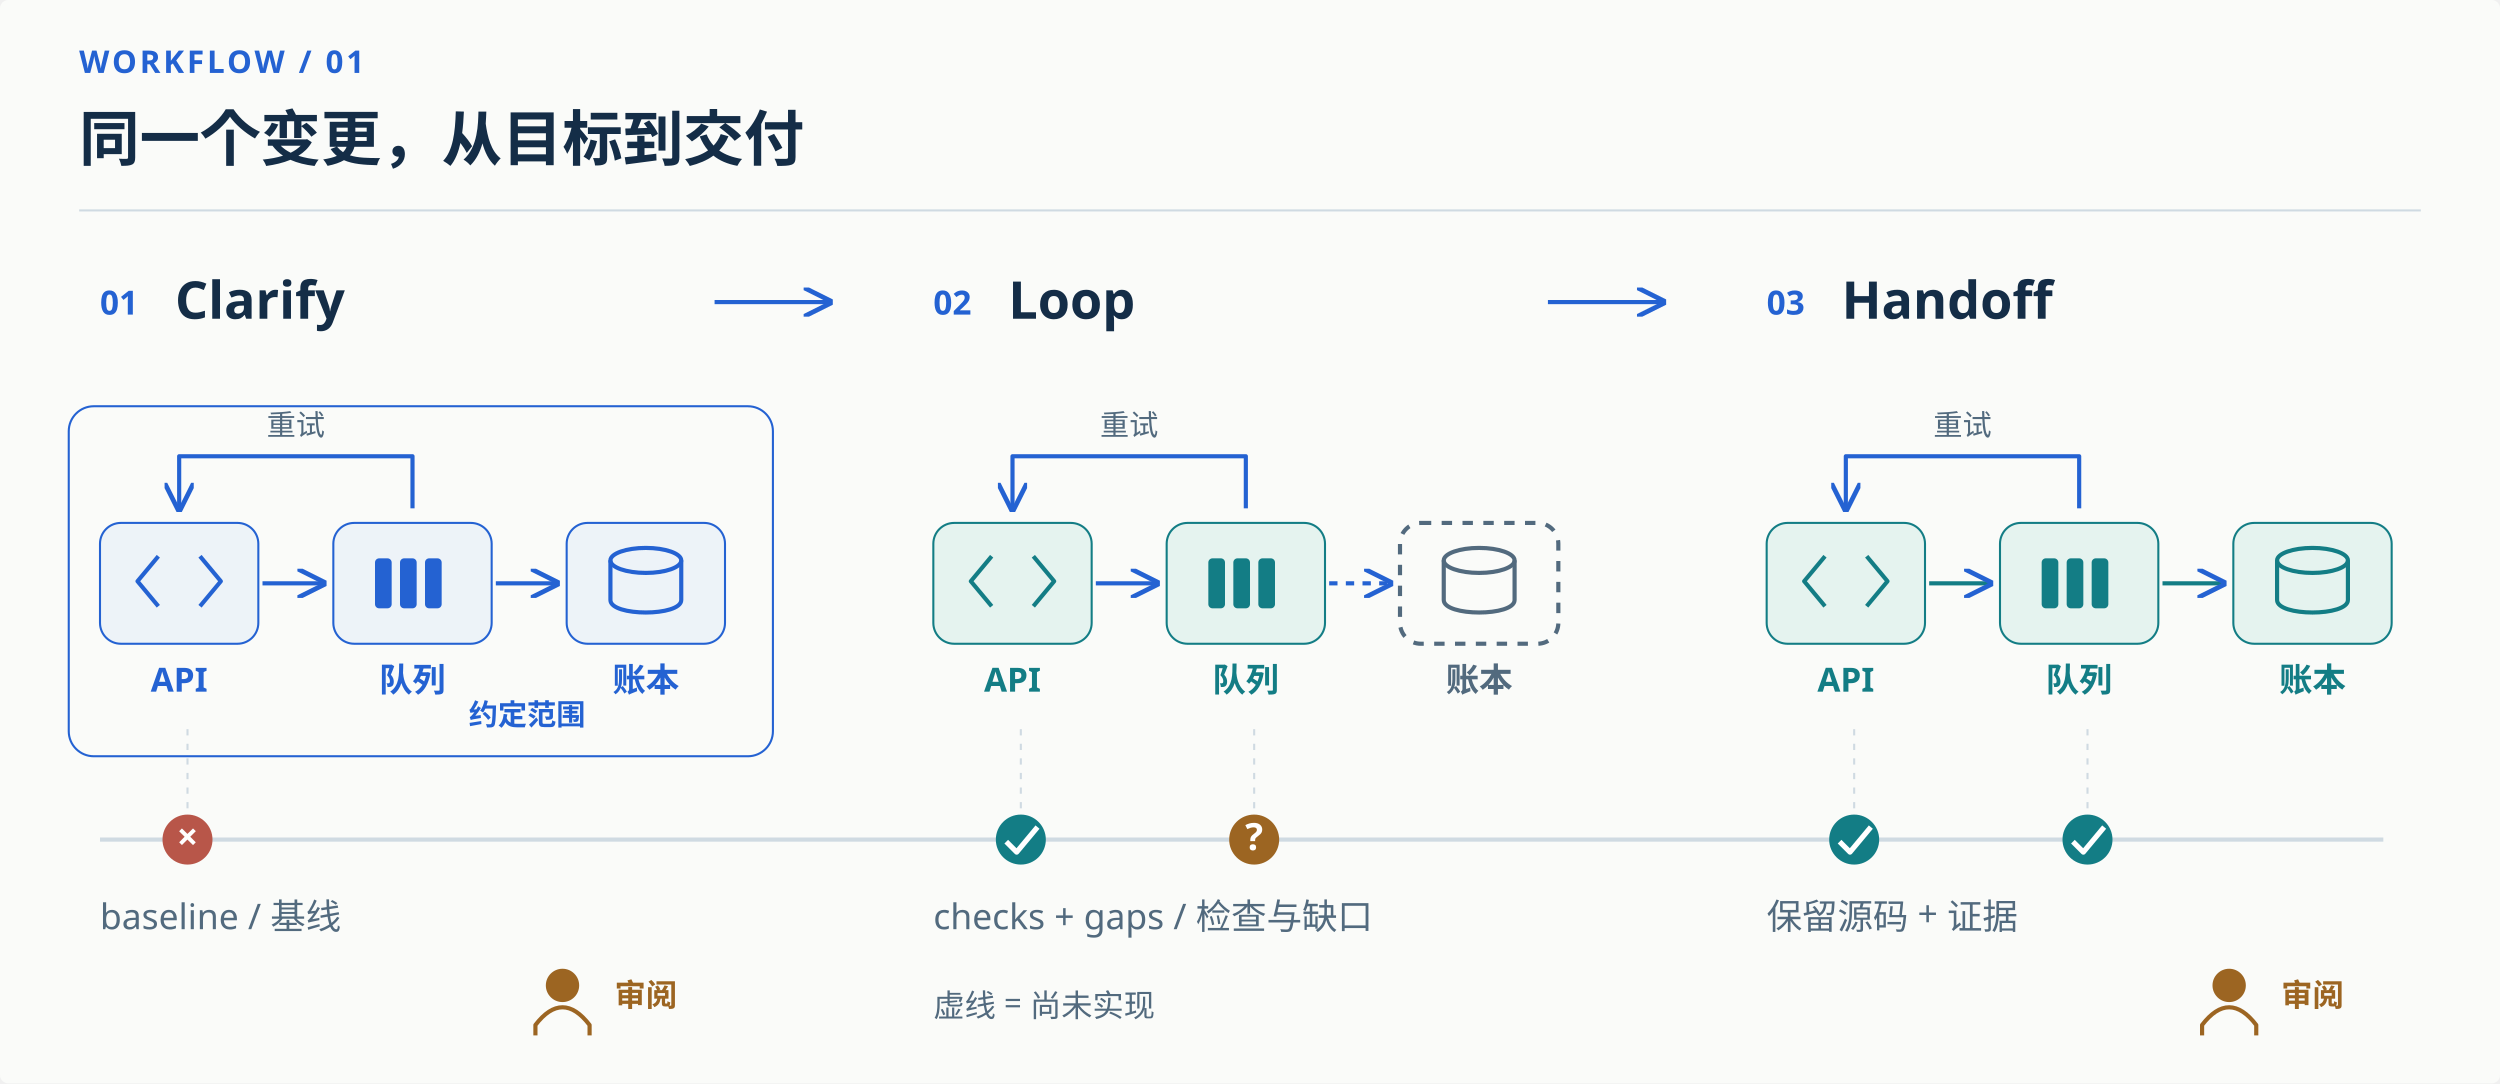
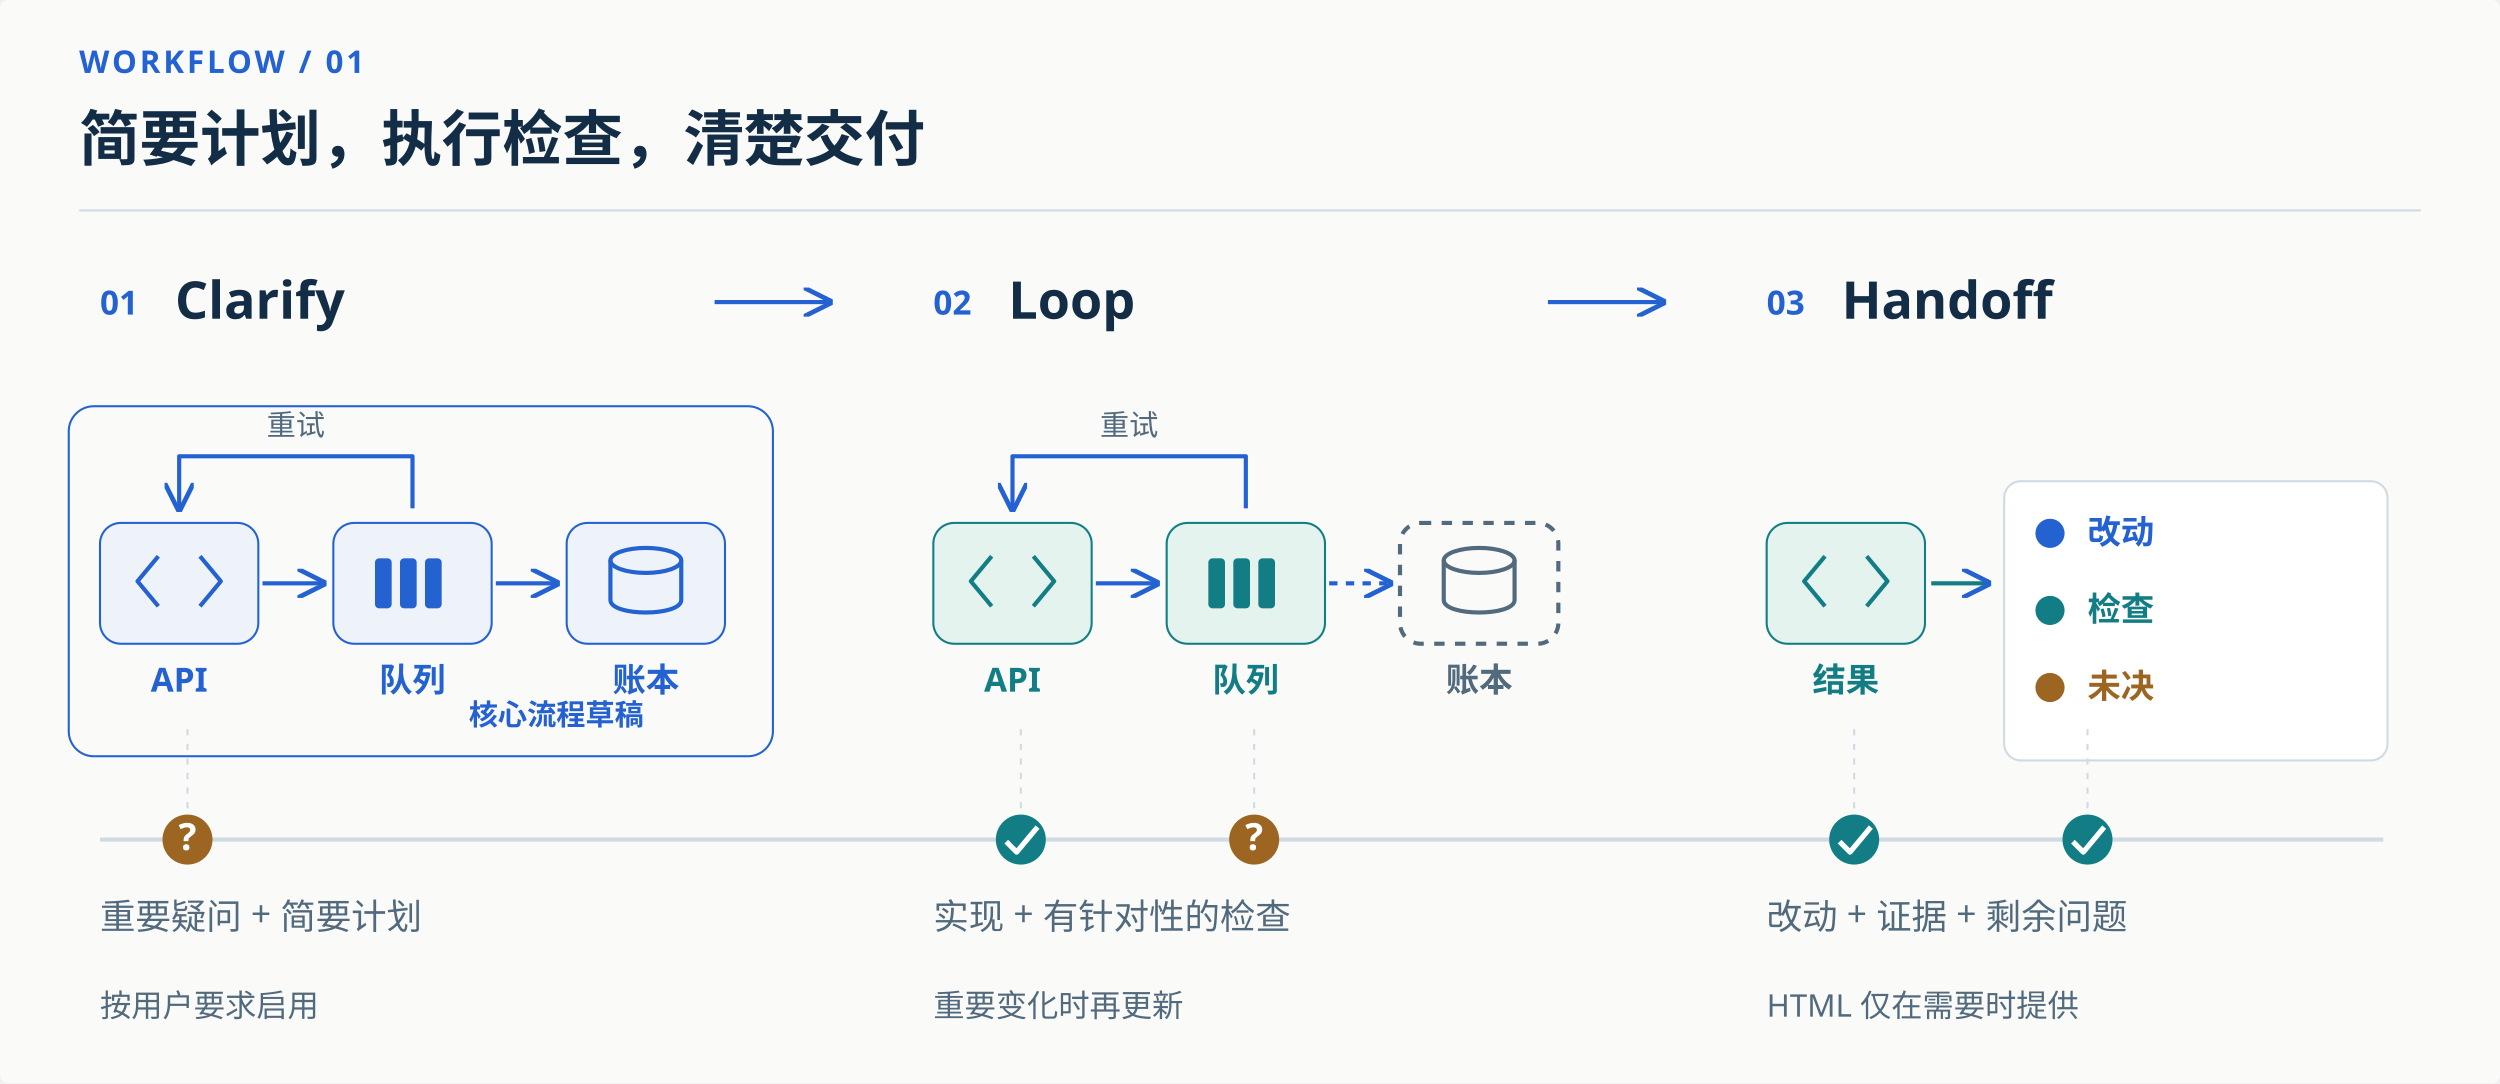
<svg xmlns="http://www.w3.org/2000/svg" width="1200" height="520" viewBox="0 0 1200 520" role="img" aria-labelledby="title desc">
  <defs>
    <marker id="arrow" viewBox="0 0 8 8" refX="7" refY="4" markerWidth="7" markerHeight="7" orient="auto-start-reverse">
      <path d="M0 0 8 4 0 8" fill="none" stroke="#2462d2" stroke-width="1.3" />
    </marker>
    <pattern id="grid" width="24" height="24" patternUnits="userSpaceOnUse">
      <path d="M24 0H0V24" fill="none" stroke="#dce6ed" stroke-width="0.7" />
    </pattern>
  </defs>
  <rect width="1200" height="520" rx="4" fill="#fafbf9" />
  <text x="38" y="35" fill="#2462d2" font-family="-apple-system, BlinkMacSystemFont, 'Segoe UI', 'Noto Sans', Helvetica, Arial, 'PingFang SC', 'Microsoft YaHei', sans-serif" font-size="15" font-weight="650" text-anchor="start" letter-spacing="1.4">WORKFLOW / 01</text>
-   <text x="38" y="77" fill="#142d47" font-family="-apple-system, BlinkMacSystemFont, 'Segoe UI', 'Noto Sans', Helvetica, Arial, 'PingFang SC', 'Microsoft YaHei', sans-serif" font-size="29" font-weight="650" text-anchor="start">同一个变更，从目标到交付</text>
+   <text x="38" y="77" fill="#142d47" font-family="-apple-system, BlinkMacSystemFont, 'Segoe UI', 'Noto Sans', Helvetica, Arial, 'PingFang SC', 'Microsoft YaHei', sans-serif" font-size="29" font-weight="650" text-anchor="start">简要计划，执行检查，清楚交付</text>
  <path d="M38 101L1162 101" fill="none" stroke="#cfdae2" stroke-width="1" />
  <text x="48" y="151" fill="#2462d2" font-family="-apple-system, BlinkMacSystemFont, 'Segoe UI', 'Noto Sans', Helvetica, Arial, 'PingFang SC', 'Microsoft YaHei', sans-serif" font-size="16" font-weight="650" text-anchor="start">01</text>
  <text x="84" y="153" fill="#142d47" font-family="-apple-system, BlinkMacSystemFont, 'Segoe UI', 'Noto Sans', Helvetica, Arial, 'PingFang SC', 'Microsoft YaHei', sans-serif" font-size="25" font-weight="650" text-anchor="start">Clarify</text>
  <path d="M343 145L398 145" fill="none" stroke="#2462d2" stroke-width="2" marker-end="url(#arrow)" />
  <text x="448" y="151" fill="#2462d2" font-family="-apple-system, BlinkMacSystemFont, 'Segoe UI', 'Noto Sans', Helvetica, Arial, 'PingFang SC', 'Microsoft YaHei', sans-serif" font-size="16" font-weight="650" text-anchor="start">02</text>
  <text x="484" y="153" fill="#142d47" font-family="-apple-system, BlinkMacSystemFont, 'Segoe UI', 'Noto Sans', Helvetica, Arial, 'PingFang SC', 'Microsoft YaHei', sans-serif" font-size="25" font-weight="650" text-anchor="start">Loop</text>
  <path d="M743 145L798 145" fill="none" stroke="#2462d2" stroke-width="2" marker-end="url(#arrow)" />
  <text x="848" y="151" fill="#2462d2" font-family="-apple-system, BlinkMacSystemFont, 'Segoe UI', 'Noto Sans', Helvetica, Arial, 'PingFang SC', 'Microsoft YaHei', sans-serif" font-size="16" font-weight="650" text-anchor="start">03</text>
  <text x="884" y="153" fill="#142d47" font-family="-apple-system, BlinkMacSystemFont, 'Segoe UI', 'Noto Sans', Helvetica, Arial, 'PingFang SC', 'Microsoft YaHei', sans-serif" font-size="25" font-weight="650" text-anchor="start">Handoff</text>
  <rect x="48" y="251" width="76" height="58" rx="10" fill="#edf3f8" stroke="#2462d2" />
  <path d="M76 267l-10 12 10 12M96 267l10 12 -10 12" fill="none" stroke="#2462d2" stroke-width="2" stroke-linejoin="round" />
  <text x="86" y="332" fill="#2462d2" font-family="-apple-system, BlinkMacSystemFont, 'Segoe UI', 'Noto Sans', Helvetica, Arial, 'PingFang SC', 'Microsoft YaHei', sans-serif" font-size="16" font-weight="550" text-anchor="middle">API</text>
  <path d="M126 280L155 280" fill="none" stroke="#2462d2" stroke-width="2" marker-end="url(#arrow)" />
  <rect x="160" y="251" width="76" height="58" rx="10" fill="#edf3f8" stroke="#2462d2" />
  <rect x="180" y="268" width="8" height="24" rx="2" fill="#2462d2" />
  <rect x="192" y="268" width="8" height="24" rx="2" fill="#2462d2" />
  <rect x="204" y="268" width="8" height="24" rx="2" fill="#2462d2" />
  <text x="198" y="332" fill="#2462d2" font-family="-apple-system, BlinkMacSystemFont, 'Segoe UI', 'Noto Sans', Helvetica, Arial, 'PingFang SC', 'Microsoft YaHei', sans-serif" font-size="16" font-weight="550" text-anchor="middle">队列</text>
  <path d="M238 280L267 280" fill="none" stroke="#2462d2" stroke-width="2" marker-end="url(#arrow)" />
  <rect x="272" y="251" width="76" height="58" rx="10" fill="#edf3f8" stroke="#2462d2" />
  <ellipse cx="310" cy="269" rx="17" ry="6" fill="none" stroke="#2462d2" stroke-width="2" />
  <path d="M293 269v19c0 8 34 8 34 0V269" fill="none" stroke="#2462d2" stroke-width="2" stroke-linejoin="round" />
  <text x="310" y="332" fill="#2462d2" font-family="-apple-system, BlinkMacSystemFont, 'Segoe UI', 'Noto Sans', Helvetica, Arial, 'PingFang SC', 'Microsoft YaHei', sans-serif" font-size="16" font-weight="550" text-anchor="middle">账本</text>
  <path d="M198 244v-25H86v25" fill="none" stroke="#2462d2" stroke-width="2" stroke-linejoin="round" marker-end="url(#arrow)" />
  <text x="142" y="209" fill="#526a7e" font-family="-apple-system, BlinkMacSystemFont, 'Segoe UI', 'Noto Sans', Helvetica, Arial, 'PingFang SC', 'Microsoft YaHei', sans-serif" font-size="14" font-weight="400" text-anchor="middle">重试</text>
  <rect x="448" y="251" width="76" height="58" rx="10" fill="#e5f3ef" stroke="#137d85" />
  <path d="M476 267l-10 12 10 12M496 267l10 12 -10 12" fill="none" stroke="#137d85" stroke-width="2" stroke-linejoin="round" />
  <text x="486" y="332" fill="#137d85" font-family="-apple-system, BlinkMacSystemFont, 'Segoe UI', 'Noto Sans', Helvetica, Arial, 'PingFang SC', 'Microsoft YaHei', sans-serif" font-size="16" font-weight="550" text-anchor="middle">API</text>
  <path d="M526 280L555 280" fill="none" stroke="#2462d2" stroke-width="2" marker-end="url(#arrow)" />
  <rect x="560" y="251" width="76" height="58" rx="10" fill="#e5f3ef" stroke="#137d85" />
  <rect x="580" y="268" width="8" height="24" rx="2" fill="#137d85" />
  <rect x="592" y="268" width="8" height="24" rx="2" fill="#137d85" />
  <rect x="604" y="268" width="8" height="24" rx="2" fill="#137d85" />
  <text x="598" y="332" fill="#137d85" font-family="-apple-system, BlinkMacSystemFont, 'Segoe UI', 'Noto Sans', Helvetica, Arial, 'PingFang SC', 'Microsoft YaHei', sans-serif" font-size="16" font-weight="550" text-anchor="middle">队列</text>
  <path d="M638 280L667 280" fill="none" stroke="#2462d2" stroke-width="2" stroke-dasharray="4 4" marker-end="url(#arrow)" />
  <rect x="672" y="251" width="76" height="58" rx="10" fill="#fafbf9" stroke="#526a7e" stroke-width="2" stroke-dasharray="5 5" />
  <ellipse cx="710" cy="269" rx="17" ry="6" fill="none" stroke="#526a7e" stroke-width="2" />
  <path d="M693 269v19c0 8 34 8 34 0V269" fill="none" stroke="#526a7e" stroke-width="2" stroke-linejoin="round" />
  <text x="710" y="332" fill="#526a7e" font-family="-apple-system, BlinkMacSystemFont, 'Segoe UI', 'Noto Sans', Helvetica, Arial, 'PingFang SC', 'Microsoft YaHei', sans-serif" font-size="16" font-weight="550" text-anchor="middle">账本</text>
  <path d="M598 244v-25H486v25" fill="none" stroke="#2462d2" stroke-width="2" stroke-linejoin="round" marker-end="url(#arrow)" />
  <text x="542" y="209" fill="#526a7e" font-family="-apple-system, BlinkMacSystemFont, 'Segoe UI', 'Noto Sans', Helvetica, Arial, 'PingFang SC', 'Microsoft YaHei', sans-serif" font-size="14" font-weight="400" text-anchor="middle">重试</text>
  <rect x="848" y="251" width="76" height="58" rx="10" fill="#e5f3ef" stroke="#137d85" />
  <path d="M876 267l-10 12 10 12M896 267l10 12 -10 12" fill="none" stroke="#137d85" stroke-width="2" stroke-linejoin="round" />
-   <text x="886" y="332" fill="#137d85" font-family="-apple-system, BlinkMacSystemFont, 'Segoe UI', 'Noto Sans', Helvetica, Arial, 'PingFang SC', 'Microsoft YaHei', sans-serif" font-size="16" font-weight="550" text-anchor="middle">API</text>
-   <path d="M926 280L955 280" fill="none" stroke="#137d85" stroke-width="2" marker-end="url(#arrow)" />
-   <rect x="960" y="251" width="76" height="58" rx="10" fill="#e5f3ef" stroke="#137d85" />
-   <rect x="980" y="268" width="8" height="24" rx="2" fill="#137d85" />
-   <rect x="992" y="268" width="8" height="24" rx="2" fill="#137d85" />
-   <rect x="1004" y="268" width="8" height="24" rx="2" fill="#137d85" />
-   <text x="998" y="332" fill="#137d85" font-family="-apple-system, BlinkMacSystemFont, 'Segoe UI', 'Noto Sans', Helvetica, Arial, 'PingFang SC', 'Microsoft YaHei', sans-serif" font-size="16" font-weight="550" text-anchor="middle">队列</text>
-   <path d="M1038 280L1067 280" fill="none" stroke="#137d85" stroke-width="2" marker-end="url(#arrow)" />
-   <rect x="1072" y="251" width="76" height="58" rx="10" fill="#e5f3ef" stroke="#137d85" />
-   <ellipse cx="1110" cy="269" rx="17" ry="6" fill="none" stroke="#137d85" stroke-width="2" />
-   <path d="M1093 269v19c0 8 34 8 34 0V269" fill="none" stroke="#137d85" stroke-width="2" stroke-linejoin="round" />
-   <text x="1110" y="332" fill="#137d85" font-family="-apple-system, BlinkMacSystemFont, 'Segoe UI', 'Noto Sans', Helvetica, Arial, 'PingFang SC', 'Microsoft YaHei', sans-serif" font-size="16" font-weight="550" text-anchor="middle">账本</text>
-   <path d="M998 244v-25H886v25" fill="none" stroke="#2462d2" stroke-width="2" stroke-linejoin="round" marker-end="url(#arrow)" />
-   <text x="942" y="209" fill="#526a7e" font-family="-apple-system, BlinkMacSystemFont, 'Segoe UI', 'Noto Sans', Helvetica, Arial, 'PingFang SC', 'Microsoft YaHei', sans-serif" font-size="14" font-weight="400" text-anchor="middle">重试</text>
+   <text x="886" y="332" fill="#137d85" font-family="-apple-system, BlinkMacSystemFont, 'Segoe UI', 'Noto Sans', Helvetica, Arial, 'PingFang SC', 'Microsoft YaHei', sans-serif" font-size="16" font-weight="550" text-anchor="middle">结果</text>
+   <path d="M927 280L954 280" fill="none" stroke="#137d85" stroke-width="2" marker-end="url(#arrow)" />
+   <rect x="962" y="231" width="184" height="134" rx="8" fill="white" stroke="#cfdae2" />
+   <circle cx="984" cy="256" r="7" fill="#2462d2" />
+   <text x="1002" y="261" fill="#2462d2" font-family="-apple-system, BlinkMacSystemFont, 'Segoe UI', 'Noto Sans', Helvetica, Arial, 'PingFang SC', 'Microsoft YaHei', sans-serif" font-size="16" font-weight="550" text-anchor="start">改动</text>
+   <circle cx="984" cy="293" r="7" fill="#137d85" />
+   <text x="1002" y="298" fill="#137d85" font-family="-apple-system, BlinkMacSystemFont, 'Segoe UI', 'Noto Sans', Helvetica, Arial, 'PingFang SC', 'Microsoft YaHei', sans-serif" font-size="16" font-weight="550" text-anchor="start">检查</text>
+   <circle cx="984" cy="330" r="7" fill="#9c6522" />
+   <text x="1002" y="335" fill="#9c6522" font-family="-apple-system, BlinkMacSystemFont, 'Segoe UI', 'Noto Sans', Helvetica, Arial, 'PingFang SC', 'Microsoft YaHei', sans-serif" font-size="16" font-weight="550" text-anchor="start">未决</text>
  <rect x="33" y="195" width="338" height="168" rx="12" fill="none" stroke="#2462d2" />
-   <text x="225" y="348" fill="#2462d2" font-family="-apple-system, BlinkMacSystemFont, 'Segoe UI', 'Noto Sans', Helvetica, Arial, 'PingFang SC', 'Microsoft YaHei', sans-serif" font-size="14" font-weight="550" text-anchor="start">约定范围</text>
+   <text x="225" y="348" fill="#2462d2" font-family="-apple-system, BlinkMacSystemFont, 'Segoe UI', 'Noto Sans', Helvetica, Arial, 'PingFang SC', 'Microsoft YaHei', sans-serif" font-size="14" font-weight="550" text-anchor="start">核心流程草稿</text>
  <path d="M48 403L1144 403" fill="none" stroke="#cfdae2" stroke-width="2" />
  <path d="M90 350L90 390" fill="none" stroke="#cfdae2" stroke-width="1" stroke-dasharray="3 4" />
-   <circle cx="90" cy="403" r="12" fill="#b85649" />
-   <text x="90" y="408" fill="white" font-family="-apple-system, BlinkMacSystemFont, 'Segoe UI', 'Noto Sans', Helvetica, Arial, 'PingFang SC', 'Microsoft YaHei', sans-serif" font-size="18" font-weight="650" text-anchor="middle">×</text>
+   <circle cx="90" cy="403" r="12" fill="#9c6522" />
+   <text x="90" y="408" fill="white" font-family="-apple-system, BlinkMacSystemFont, 'Segoe UI', 'Noto Sans', Helvetica, Arial, 'PingFang SC', 'Microsoft YaHei', sans-serif" font-size="18" font-weight="650" text-anchor="middle">?</text>
  <path d="M490 350L490 390" fill="none" stroke="#cfdae2" stroke-width="1" stroke-dasharray="3 4" />
  <circle cx="490" cy="403" r="12" fill="#137d85" />
  <path d="M483 404l5 5 10 -12" fill="none" stroke="white" stroke-width="2.5" stroke-linejoin="round" />
  <path d="M602 350L602 390" fill="none" stroke="#cfdae2" stroke-width="1" stroke-dasharray="3 4" />
  <circle cx="602" cy="403" r="12" fill="#9c6522" />
  <text x="602" y="408" fill="white" font-family="-apple-system, BlinkMacSystemFont, 'Segoe UI', 'Noto Sans', Helvetica, Arial, 'PingFang SC', 'Microsoft YaHei', sans-serif" font-size="18" font-weight="650" text-anchor="middle">?</text>
  <path d="M890 350L890 390" fill="none" stroke="#cfdae2" stroke-width="1" stroke-dasharray="3 4" />
  <circle cx="890" cy="403" r="12" fill="#137d85" />
  <path d="M883 404l5 5 10 -12" fill="none" stroke="white" stroke-width="2.5" stroke-linejoin="round" />
  <path d="M1002 350L1002 390" fill="none" stroke="#cfdae2" stroke-width="1" stroke-dasharray="3 4" />
  <circle cx="1002" cy="403" r="12" fill="#137d85" />
  <path d="M995 404l5 5 10 -12" fill="none" stroke="white" stroke-width="2.5" stroke-linejoin="round" />
-   <text x="48" y="446" fill="#526a7e" font-family="-apple-system, BlinkMacSystemFont, 'Segoe UI', 'Noto Sans', Helvetica, Arial, 'PingFang SC', 'Microsoft YaHei', sans-serif" font-size="17" font-weight="400" text-anchor="start">baseline / 基线</text>
-   <text x="448" y="446" fill="#526a7e" font-family="-apple-system, BlinkMacSystemFont, 'Segoe UI', 'Noto Sans', Helvetica, Arial, 'PingFang SC', 'Microsoft YaHei', sans-serif" font-size="17" font-weight="400" text-anchor="start">checks + gaps / 检查与缺口</text>
-   <text x="848" y="446" fill="#526a7e" font-family="-apple-system, BlinkMacSystemFont, 'Segoe UI', 'Noto Sans', Helvetica, Arial, 'PingFang SC', 'Microsoft YaHei', sans-serif" font-size="17" font-weight="400" text-anchor="start">保留源码 + 证据</text>
-   <circle cx="270" cy="473" r="8" fill="#9c6522" />
-   <path d="M257 497v-5q13-17 26 0v5" fill="none" stroke="#9c6522" stroke-width="2" stroke-linejoin="round" />
-   <text x="295" y="483" fill="#9c6522" font-family="-apple-system, BlinkMacSystemFont, 'Segoe UI', 'Noto Sans', Helvetica, Arial, 'PingFang SC', 'Microsoft YaHei', sans-serif" font-size="15" font-weight="550" text-anchor="start">审阅</text>
-   <circle cx="1070" cy="473" r="8" fill="#9c6522" />
-   <path d="M1057 497v-5q13-17 26 0v5" fill="none" stroke="#9c6522" stroke-width="2" stroke-linejoin="round" />
-   <text x="1095" y="483" fill="#9c6522" font-family="-apple-system, BlinkMacSystemFont, 'Segoe UI', 'Noto Sans', Helvetica, Arial, 'PingFang SC', 'Microsoft YaHei', sans-serif" font-size="15" font-weight="550" text-anchor="start">审阅</text>
-   <text x="448" y="488" fill="#526a7e" font-family="-apple-system, BlinkMacSystemFont, 'Segoe UI', 'Noto Sans', Helvetica, Arial, 'PingFang SC', 'Microsoft YaHei', sans-serif" font-size="15" font-weight="400" text-anchor="start">虚线 = 尚未实现</text>
+   <text x="48" y="446" fill="#526a7e" font-family="-apple-system, BlinkMacSystemFont, 'Segoe UI', 'Noto Sans', Helvetica, Arial, 'PingFang SC', 'Microsoft YaHei', sans-serif" font-size="17" font-weight="400" text-anchor="start">重要疑问 + 简要计划</text>
+   <text x="448" y="446" fill="#526a7e" font-family="-apple-system, BlinkMacSystemFont, 'Segoe UI', 'Noto Sans', Helvetica, Arial, 'PingFang SC', 'Microsoft YaHei', sans-serif" font-size="17" font-weight="400" text-anchor="start">实现 + 有针对性的检查</text>
+   <text x="848" y="446" fill="#526a7e" font-family="-apple-system, BlinkMacSystemFont, 'Segoe UI', 'Noto Sans', Helvetica, Arial, 'PingFang SC', 'Microsoft YaHei', sans-serif" font-size="17" font-weight="400" text-anchor="start">改动 + 证据 + 剩余问题</text>
+   <text x="48" y="488" fill="#526a7e" font-family="-apple-system, BlinkMacSystemFont, 'Segoe UI', 'Noto Sans', Helvetica, Arial, 'PingFang SC', 'Microsoft YaHei', sans-serif" font-size="15" font-weight="400" text-anchor="start">按用户要求启用</text>
+   <text x="448" y="488" fill="#526a7e" font-family="-apple-system, BlinkMacSystemFont, 'Segoe UI', 'Noto Sans', Helvetica, Arial, 'PingFang SC', 'Microsoft YaHei', sans-serif" font-size="15" font-weight="400" text-anchor="start">重要变化时再更新</text>
+   <text x="848" y="488" fill="#526a7e" font-family="-apple-system, BlinkMacSystemFont, 'Segoe UI', 'Noto Sans', Helvetica, Arial, 'PingFang SC', 'Microsoft YaHei', sans-serif" font-size="15" font-weight="400" text-anchor="start">HTML 仅在需要时提供</text>
</svg>
